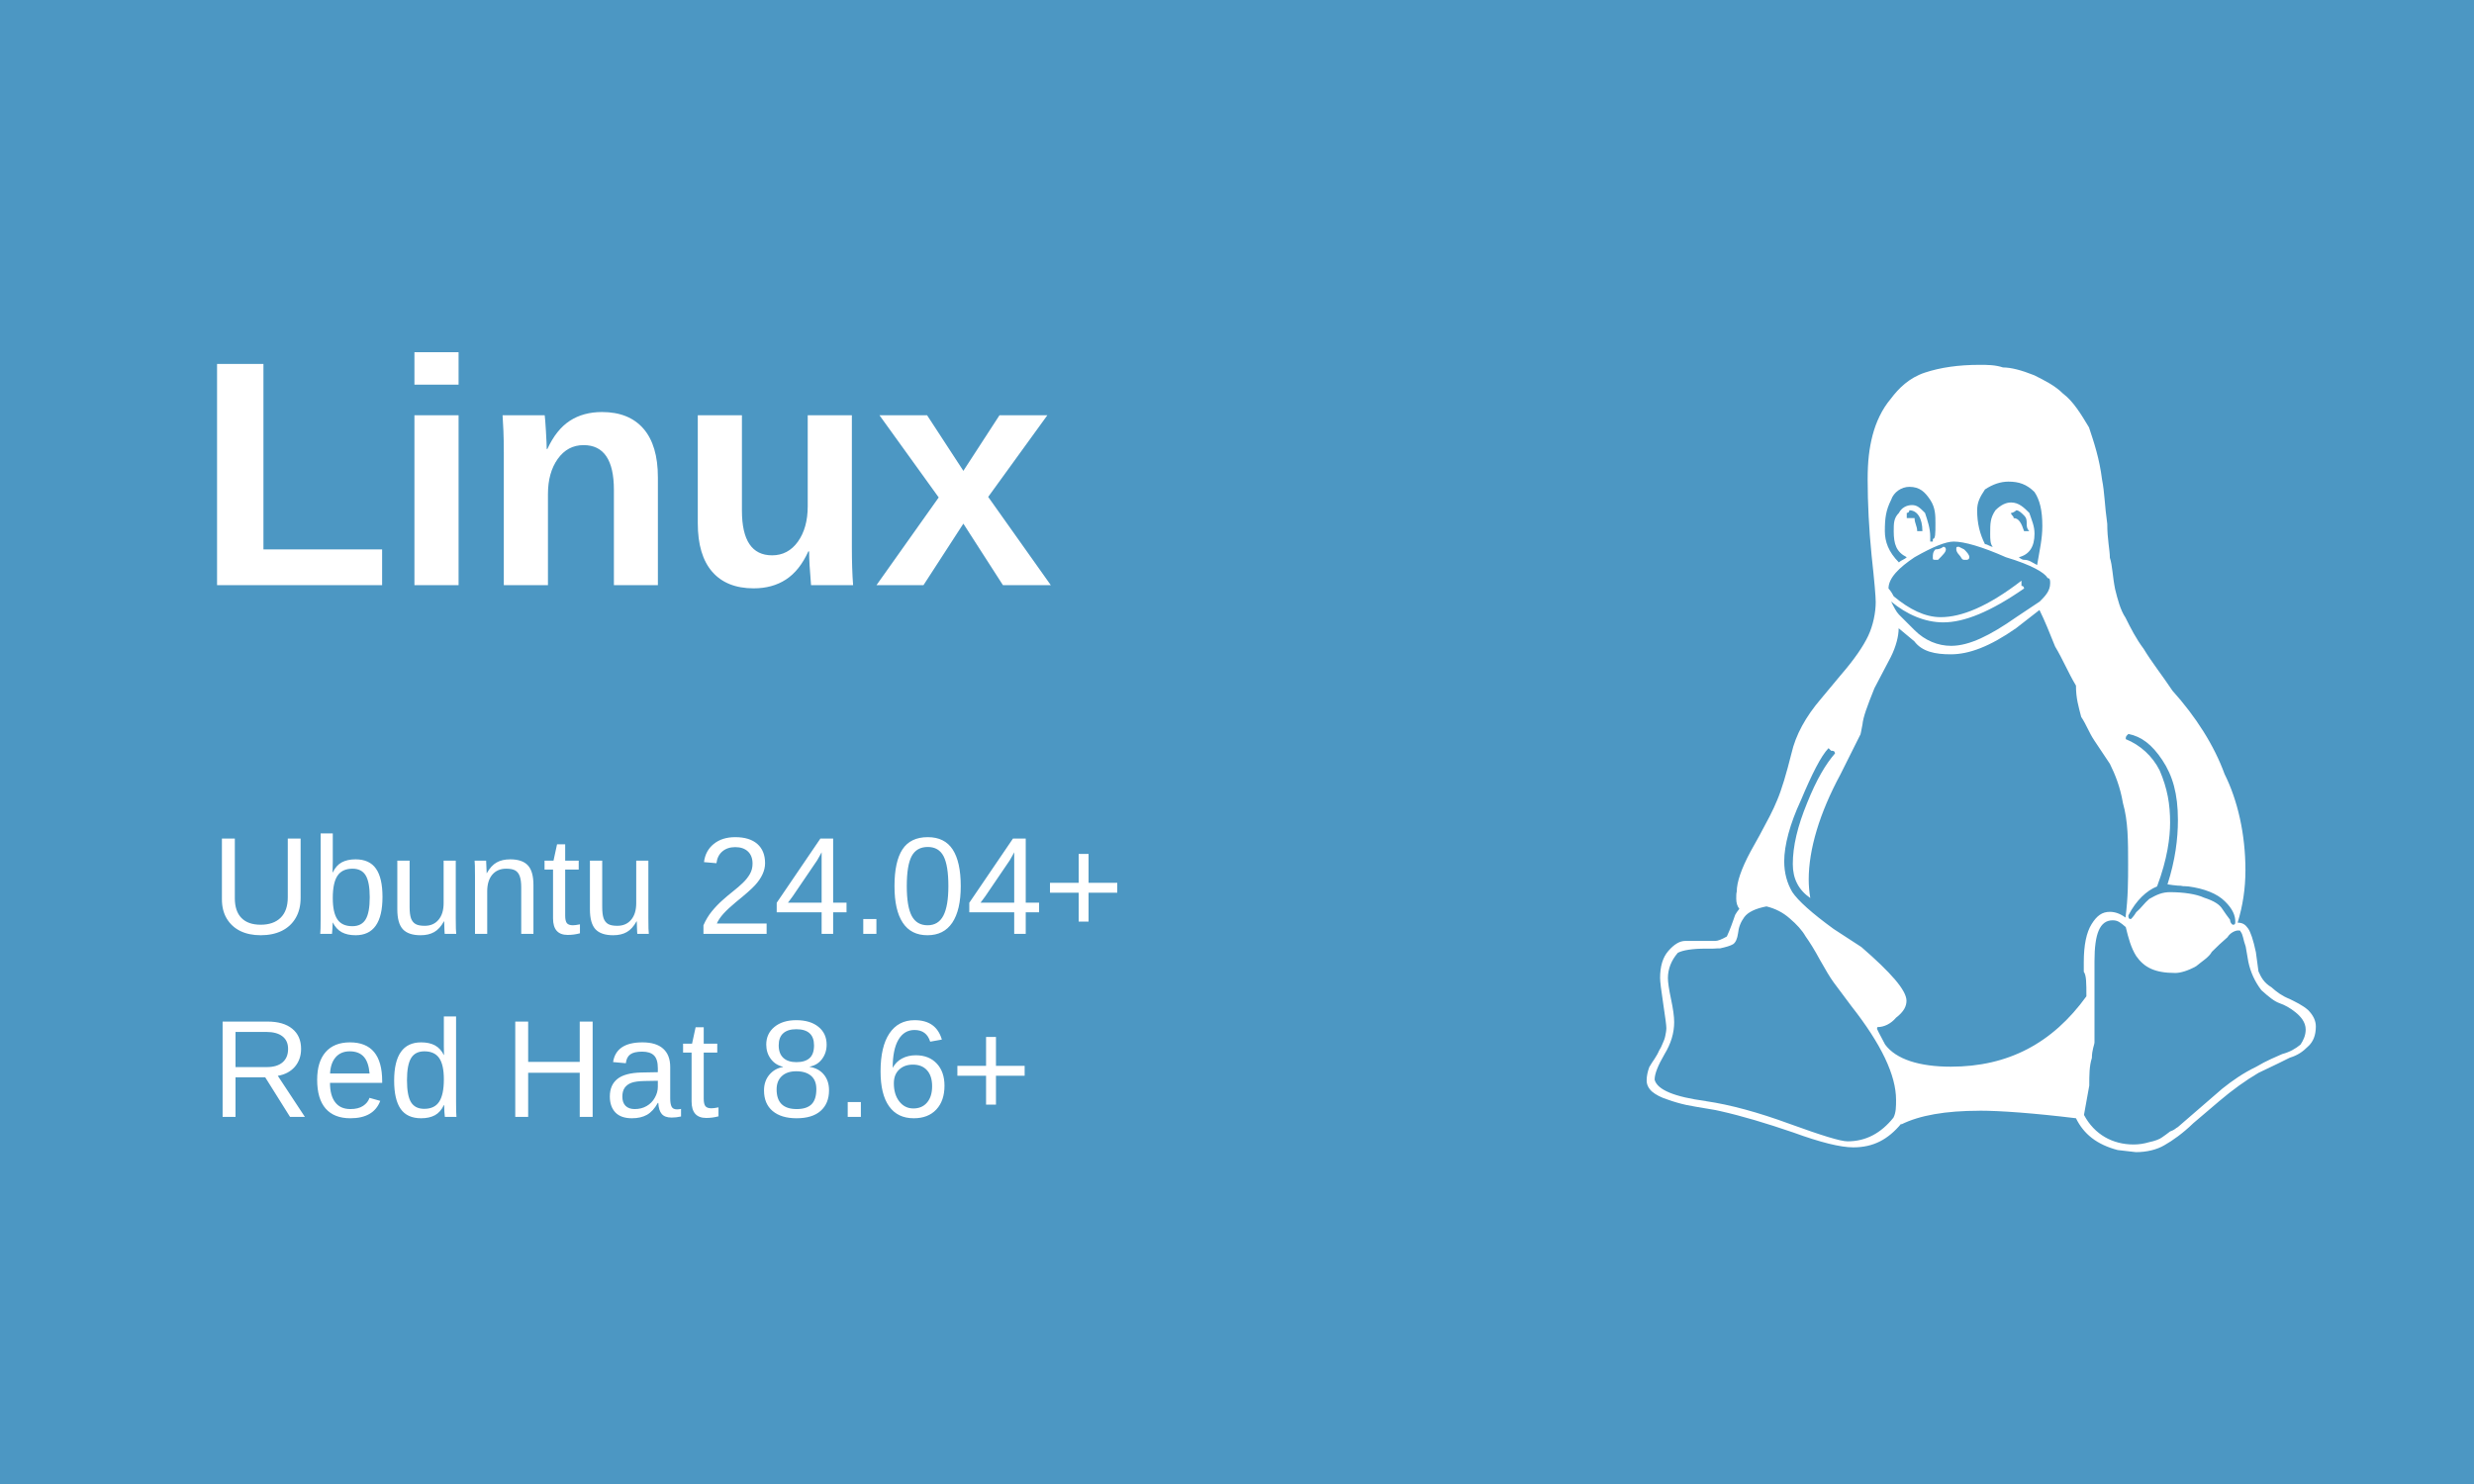
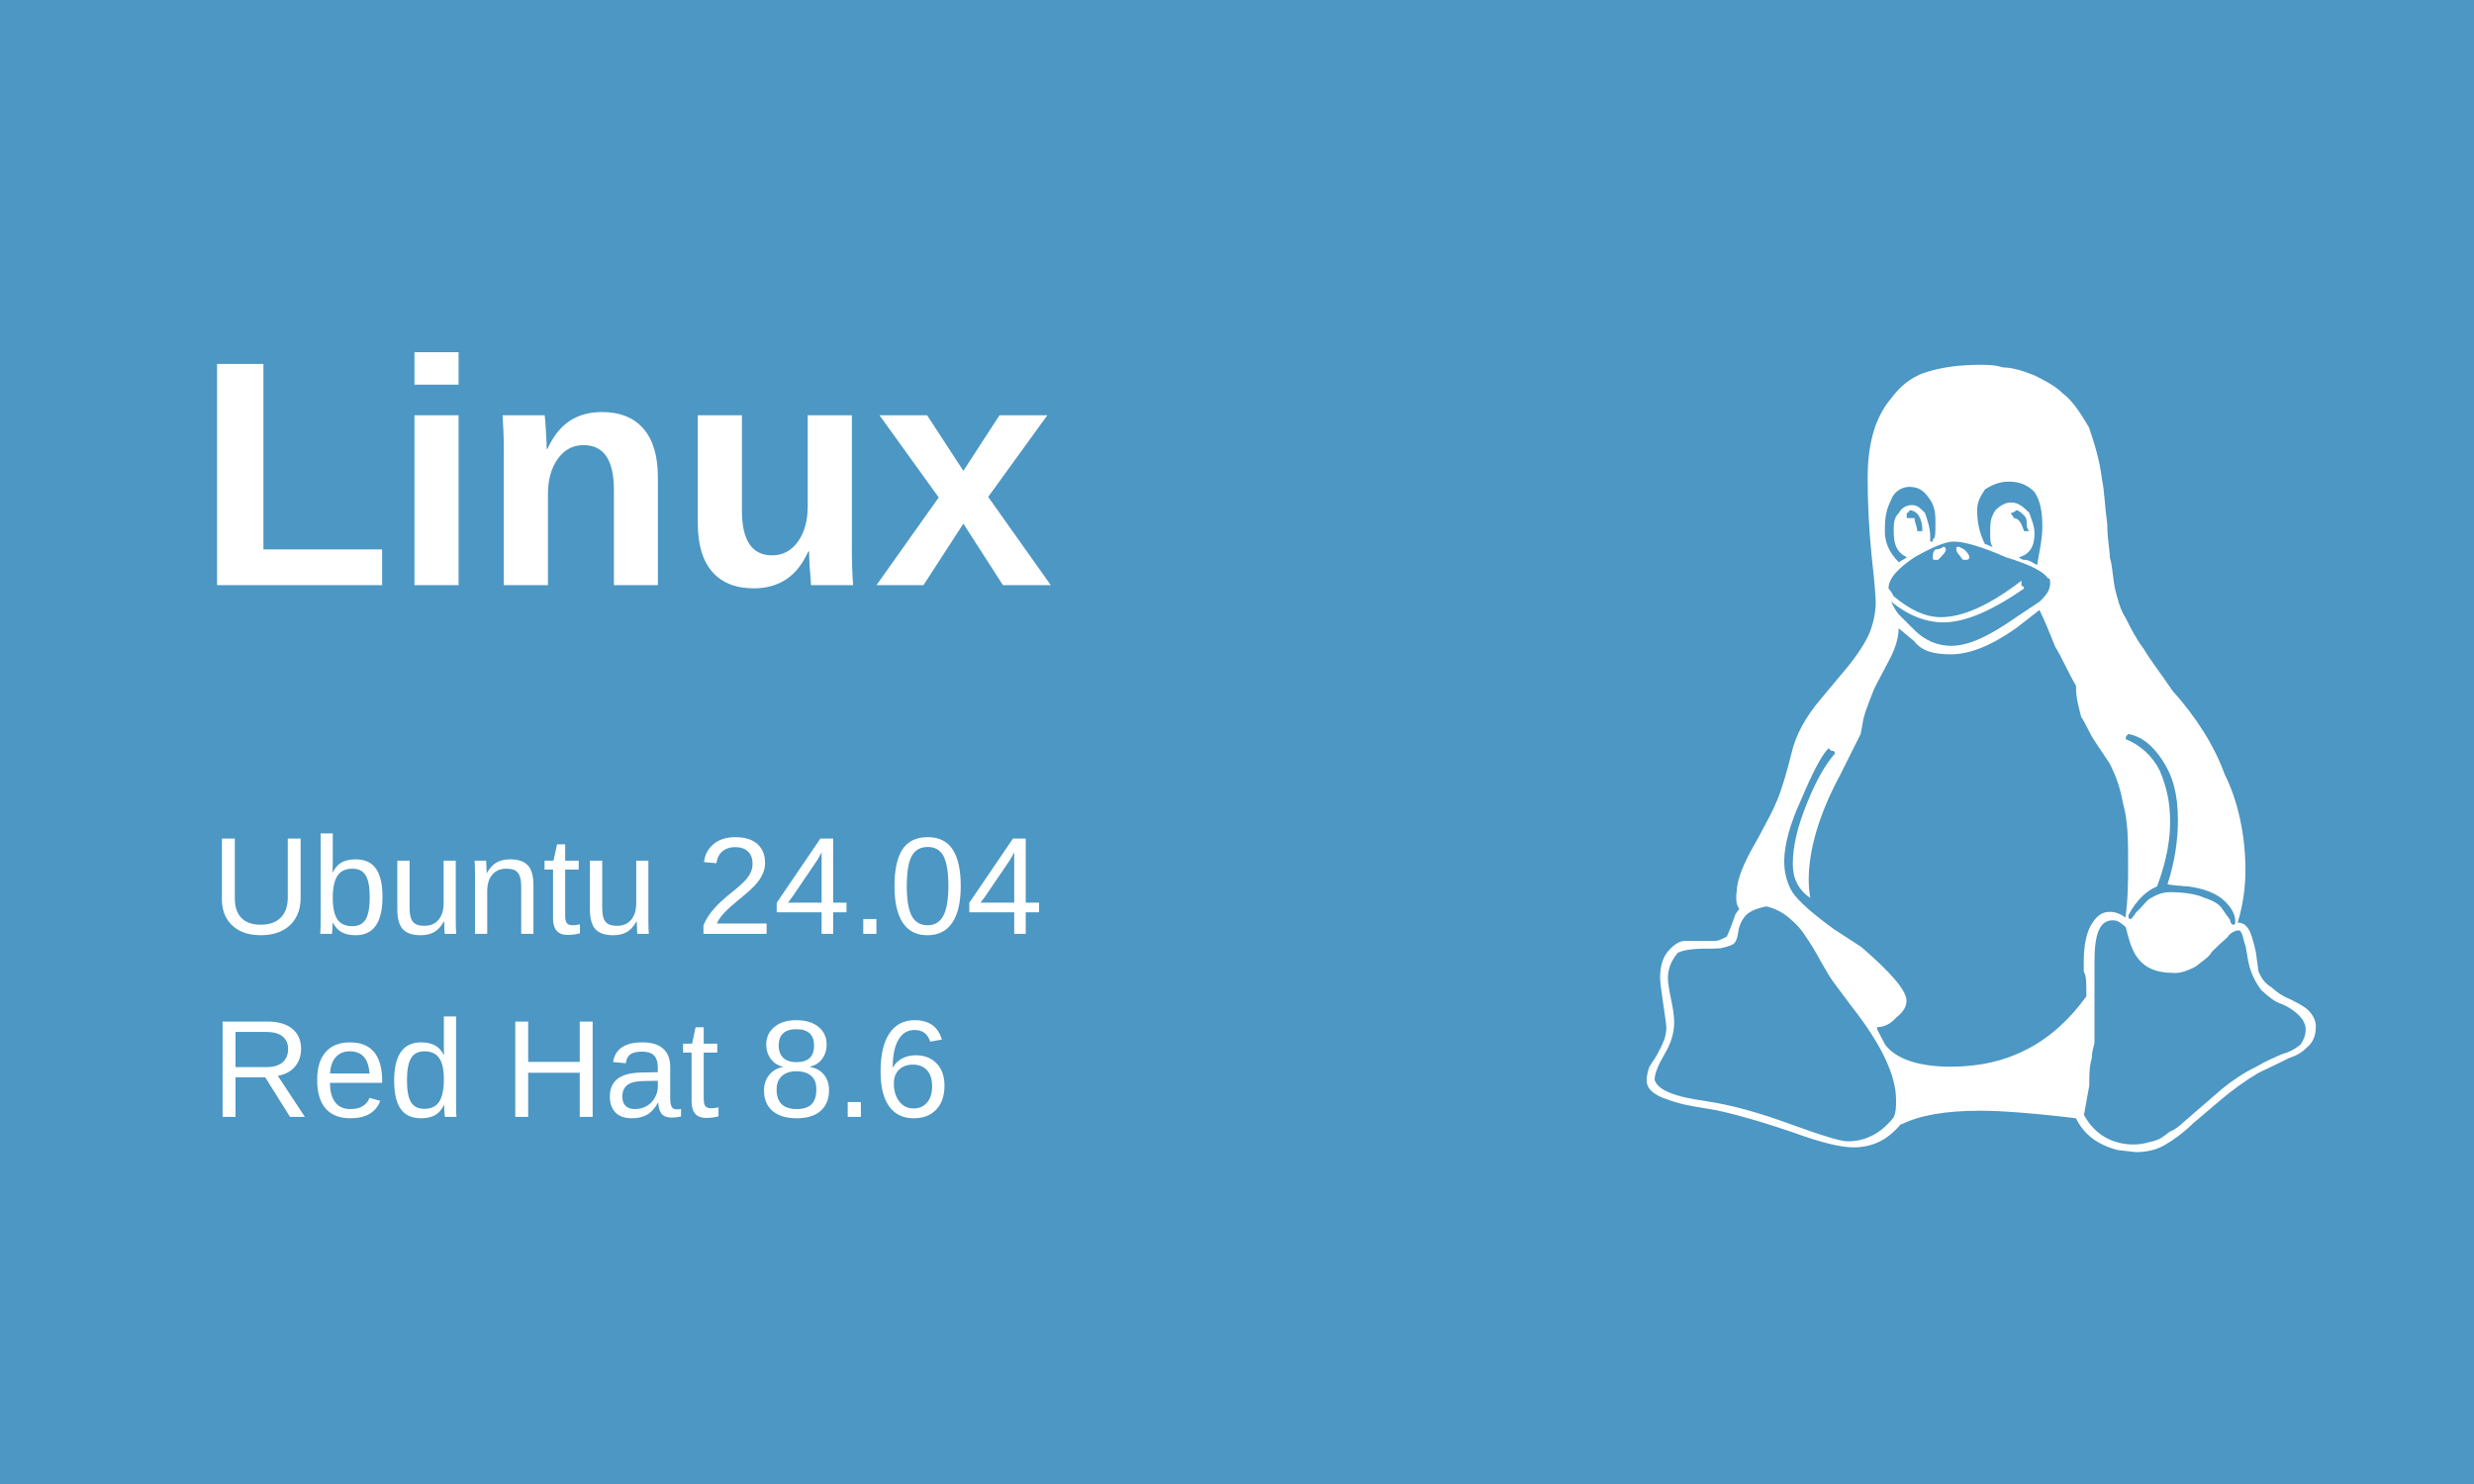
<svg xmlns="http://www.w3.org/2000/svg" width="666.667" height="400" viewBox="0 0 666.667 400">
  <defs>
    <clipPath id="a" clipPathUnits="userSpaceOnUse">
      <path d="M0 0h500v300H0Z" />
    </clipPath>
    <clipPath id="b" clipPathUnits="userSpaceOnUse">
      <path d="M-39.524 181.705h500v-300h-500Z" />
    </clipPath>
    <clipPath id="c" clipPathUnits="userSpaceOnUse">
      <path d="M-42.693 111.218h500v-300h-500Z" />
    </clipPath>
    <clipPath id="d" clipPathUnits="userSpaceOnUse">
      <path d="M-42.693 74.218h500v-300h-500Z" />
    </clipPath>
    <clipPath id="e" clipPathUnits="userSpaceOnUse">
      <path d="M330.03 64.724h140.521v164.41h-140.52Z" />
    </clipPath>
  </defs>
  <path d="M0 0h500v300H0Z" clip-path="url(#a)" style="fill:#4C97C3;fill-opacity:1;fill-rule:nonzero;stroke:none" transform="matrix(1.33333 0 0 -1.33333 0 400)" />
  <text xml:space="preserve" clip-path="url(#b)" transform="translate(52.698 157.727)scale(1.33333)">
    <tspan x="0" y="0" dx="0 1.989 1.989 1.989 1.989" style="font-variant:normal;font-weight:700;font-size:65px;font-family:Arial;writing-mode:lr-tb;fill:#fff;fill-opacity:1;fill-rule:nonzero;stroke:none">Linux</tspan>
  </text>
  <text xml:space="preserve" clip-path="url(#c)" transform="translate(56.924 251.71)scale(1.33333)">
-     <tspan x="0" y="0" style="font-variant:normal;font-weight:400;font-size:28px;font-family:Arial;writing-mode:lr-tb;fill:#fff;fill-opacity:1;fill-rule:nonzero;stroke:none">Ubuntu 24.04+</tspan>
+     <tspan x="0" y="0" style="font-variant:normal;font-weight:400;font-size:28px;font-family:Arial;writing-mode:lr-tb;fill:#fff;fill-opacity:1;fill-rule:nonzero;stroke:none">Ubuntu 24.04</tspan>
  </text>
  <text xml:space="preserve" clip-path="url(#d)" transform="translate(56.924 301.043)scale(1.33333)">
-     <tspan x="0" y="0" style="font-variant:normal;font-weight:400;font-size:28px;font-family:Arial;writing-mode:lr-tb;fill:#fff;fill-opacity:1;fill-rule:nonzero;stroke:none">Red Hat 8.6+</tspan>
+     <tspan x="0" y="0" style="font-variant:normal;font-weight:400;font-size:28px;font-family:Arial;writing-mode:lr-tb;fill:#fff;fill-opacity:1;fill-rule:nonzero;stroke:none">Red Hat 8.6</tspan>
  </text>
  <path d="M398.007 187.356c0-.527-.527-.527-.527-.527h-.527c-.527 0-.527.527-1.053 1.054 0 0-.527.527-.527 1.054s0 .527.527.527l1.053-.527c.527-.527 1.054-1.054 1.054-1.58m-9.485 5.269c0 2.635-1.054 4.215-2.635 4.215 0 0 0-.527-.527-.527v-1.053h1.581c0-1.054.527-1.581.527-2.635zm18.443 2.635c1.054 0 1.581-1.054 2.108-2.635h1.054c-.527.527-.527 1.054-.527 1.58 0 .528 0 1.055-.527 1.582s-1.054 1.054-1.58 1.054c0 0-.528-.527-1.055-.527 0-.527.527-.527.527-1.054m-15.808-8.432c-.527 0-.527 0-.527.527s0 1.054.527 1.581c1.054 0 1.58.527 1.58.527.528 0 .528-.527.528-.527 0-.527-.527-1.054-1.581-2.108zm-5.797.527c-2.107 1.054-2.634 2.635-2.634 5.27 0 1.58 0 2.635 1.053 3.689.527 1.053 1.581 1.58 2.635 1.58s1.581-.527 2.635-1.58c.527-1.581 1.054-3.162 1.054-4.743v-1.054h.527v.527c.527 0 .527 1.054.527 3.162 0 1.58 0 3.161-1.054 4.742s-2.108 2.635-4.216 2.635c-1.58 0-3.161-1.054-3.688-2.635-1.054-2.107-1.266-3.688-1.266-6.323 0-2.108.739-4.216 2.846-6.324.527.527 1.054.527 1.581 1.054m65.87-74.3c.526 0 .526.211.526.686 0 1.158-.526 2.53-2.107 4.057-1.581 1.58-4.216 2.582-7.378 3.005-.527.052-1.054.052-1.054.052-.527.104-.527.104-1.054.104-.526.055-1.58.16-2.107.264 1.58 4.902 2.107 9.221 2.107 13.017 0 5.27-1.053 8.958-3.161 12.12s-4.216 4.742-6.85 5.27c-.528-.528-.528-.528-.528-1.055a13.2 13.2 0 0 0 6.85-6.323c1.582-3.689 2.109-6.85 2.109-10.54 0-2.95-.527-7.324-2.635-12.91-2.108-.842-4.216-2.793-5.797-5.848 0-.475 0-.738.527-.738 0 0 .527.475 1.054 1.37 1.054.894 1.581 1.791 2.635 2.686 1.58.898 2.635 1.37 4.216 1.37 2.634 0 5.27-.368 6.85-1.106 2.108-.684 3.162-1.422 3.689-2.265a41 41 0 0 1 1.58-2.214c0-.684.528-1.002.528-1.002m-48.48 76.408c-.527.527-.527 1.581-.527 2.635 0 2.108 0 3.162 1.054 4.743q1.581 1.58 3.161 1.58c1.581 0 2.635-1.054 3.69-2.107.526-1.581 1.053-2.635 1.053-4.216q0-3.952-3.162-4.743s.527-.527 1.054-.527c1.054 0 1.581-.527 2.635-1.054.527 3.162 1.054 5.27 1.054 7.905 0 3.162-.527 5.27-1.58 6.85-1.582 1.581-3.163 2.108-5.27 2.108q-2.372 0-4.743-1.58c-1.054-1.582-1.58-2.636-1.58-4.216 0-2.635.526-4.743 1.58-6.85.527 0 1.054-.528 1.58-.528m6.324-8.431c-6.85-4.743-12.12-6.85-16.335-6.85-3.689 0-7.378 1.58-10.54 4.215.528-1.054 1.055-2.108 1.581-2.635l3.162-3.161c2.108-2.108 4.743-3.162 7.378-3.162 3.688 0 7.904 2.108 13.173 5.796l4.743 3.162c1.054 1.054 2.108 2.108 2.108 3.689 0 .527 0 1.054-.527 1.054-.527 1.054-3.162 2.634-8.431 4.215-4.743 2.108-8.432 3.162-10.54 3.162q-2.37 0-7.904-3.162c-3.162-2.107-5.27-4.215-5.27-6.323 0 0 .528-.527 1.055-1.581 3.161-2.635 6.323-4.216 9.485-4.216 4.215 0 9.485 2.108 16.335 7.378v-1.054c.527 0 .527-.527.527-.527m12.12-106.445c2.108-3.96 5.797-5.953 10.012-5.953q1.581-.001 3.162.475c1.054.209 2.108.579 2.635 1 .527.37 1.054.738 1.58 1.16 1.055.368 1.055.632 1.581.895l8.959 7.748c2.108 1.68 4.215 3.15 6.85 4.424 2.108 1.265 4.216 2.108 5.27 2.583 1.58.422 2.634 1.054 3.688 1.896.527.79 1.054 1.792 1.054 3.058 0 1.528-1.054 2.687-2.108 3.529-1.054.845-2.107 1.424-3.161 1.792-1.054.37-2.108 1.213-3.689 2.635a14.2 14.2 0 0 0-2.635 5.745l-.527 3.057c-.527 1.422-.527 2.476-1.054 3.055 0 .158 0 .211-.527.211s-1.58-.475-2.107-1.37a54 54 0 0 1-3.162-2.95c-.527-1.054-2.108-2.003-3.162-2.899-1.58-.897-3.161-1.372-4.215-1.372-4.216 0-6.324 1.16-7.905 3.425-1.054 1.688-1.58 3.637-2.108 5.852-1.053.895-1.58 1.37-2.634 1.37-2.635 0-3.689-2.742-3.689-8.275V89.29c0-.475-.527-1.529-.527-3.162-.527-1.633-.527-3.488-.527-5.585l-1.054-5.849v-.09m-76.408 2.788c4.9-.716 10.539-2.25 16.915-4.591 6.375-2.317 10.275-3.53 11.697-3.53 3.689 0 6.746 1.633 9.274 4.79.527 1.023.527 2.225.527 3.606 0 4.978-3.003 11.274-9.01 18.915l-3.582 4.798c-.739.999-1.636 2.528-2.795 4.583-1.105 2.056-2.107 3.637-2.898 4.742-.686 1.214-1.791 2.424-3.213 3.637-1.37 1.21-2.95 2.001-4.691 2.423-2.212-.422-3.74-1.158-4.48-2.16-.737-1.001-1.157-2.107-1.264-3.268-.157-1.106-.475-1.844-1.002-2.212-.527-.316-1.422-.58-2.635-.843-.263 0-.735 0-1.422-.052h-1.421c-2.794 0-4.69-.318-5.692-.845-1.318-1.526-2.004-3.267-2.004-5.11q0-1.266.634-4.269c.42-1.95.632-3.532.632-4.637 0-2.16-.632-4.32-1.95-6.48-1.317-2.268-2.002-3.953-2.002-5.155.527-2.044 4.004-3.483 10.382-4.325m17.546 47.898c0 3.636.95 7.64 2.898 12.383 1.897 4.743 3.796 7.905 5.64 10.012-.107.527-.37.527-.79.527l-.527.527c-1.53-1.58-3.373-5.27-5.588-10.539-2.212-4.742-3.37-9.115-3.37-12.328 0-2.372.579-4.427 1.632-6.22 1.159-1.74 3.953-4.267 8.38-7.481l5.585-3.637c5.953-5.165 9.115-8.747 9.115-10.854 0-1.11-.527-2.216-2.108-3.426-1.054-1.265-2.476-1.899-3.689-1.899-.105 0-.157-.104-.157-.368 0-.052.527-1.106 1.633-3.162 2.213-3.002 6.955-4.479 13.279-4.479 11.593 0 20.551 4.743 27.401 14.228 0 2.635 0 4.268-.527 4.954v1.948c0 3.426.527 6.008 1.581 7.694 1.054 1.688 2.108 2.478 3.689 2.478 1.054 0 2.108-.37 3.162-1.16.527 4.058.527 7.587.527 10.75 0 4.794 0 8.747-1.054 12.435-.527 3.162-1.581 5.797-2.635 7.905l-3.162 4.742c-1.054 1.581-1.58 3.162-2.634 4.743-.527 2.108-1.054 3.688-1.054 6.323-1.581 2.635-2.635 5.27-4.216 7.904-1.054 2.635-2.108 5.27-3.162 7.378l-4.742-3.689c-5.27-3.689-9.485-5.27-13.174-5.27-3.162 0-5.797.528-7.378 2.635l-3.161 2.635c0-1.58-.527-3.689-1.581-5.796l-3.318-6.324c-1.477-3.688-2.267-5.796-2.424-7.377-.211-1.054-.37-2.108-.475-2.108l-3.952-7.904c-4.268-7.905-6.43-15.227-6.43-21.287 0-1.213.107-2.479.318-3.743-2.371 1.635-3.532 3.899-3.532 6.85m37.73-49.85c-6.851 0-12.12-.927-15.81-2.766v.159c-2.634-3.162-5.584-4.795-9.693-4.795-2.583 0-6.642 1-12.12 3.003-5.533 1.896-10.435 3.35-14.703 4.311-.422.121-1.37.3-2.898.541-1.476.24-2.846.48-4.059.722a31 31 0 0 0-3.74 1.081q-1.977.628-3.162 1.617c-.728.664-1.084 1.413-1.084 2.25q0 1.266.534 2.704c.338.579.708 1.16 1.077 1.688.37.579.685 1.105.897 1.632.315.475.527.948.735 1.474.212.475.423.95.527 1.53.107.526.212 1.053.212 1.58s-.212 2.108-.632 4.902q-.633 4.11-.633 5.217c0 2.317.526 4.161 1.687 5.478 1.159 1.318 2.265 2.004 3.425 2.004h6.06c.475 0 1.21.264 2.32.895.367.845.683 1.528.894 2.162.264.632.368 1.106.475 1.318.105.315.212.631.315.895.212.367.475.79.844 1.212q-.631.79-.632 2.053c0 .582 0 1.11.105 1.425 0 1.897.897 4.583 2.793 8.115l1.845 3.319c1.528 2.846 2.686 4.954 3.53 7.062.897 2.107 1.844 5.27 2.898 9.485q1.264 5.532 6.007 11.066l3.952 4.742c2.74 3.162 4.532 5.797 5.533 7.905 1.002 2.107 1.529 4.742 1.529 6.85 0 1.054-.263 4.216-.842 9.485-.527 5.27-.79 10.54-.79 15.282 0 3.689.315 6.323.998 8.958.686 2.635 1.9 5.27 3.689 7.377 1.58 2.108 3.689 4.216 6.85 5.27q4.742 1.58 11.066 1.58c1.581 0 3.162 0 4.743-.526q2.371 0 6.323-1.581c2.108-1.054 4.216-2.108 5.797-3.689 2.108-1.58 3.688-4.215 5.27-6.85 1.053-3.162 2.107-6.324 2.634-10.54.527-2.634.527-5.269 1.054-8.957 0-3.162.527-5.27.527-6.85.527-1.582.527-3.69 1.054-6.324.527-2.108 1.054-4.216 2.108-5.797 1.054-2.107 2.107-4.215 3.688-6.323 1.581-2.635 3.689-5.27 5.797-8.431 4.742-5.27 8.431-11.066 10.539-16.863 2.635-5.27 4.215-12.12 4.215-19.445q0-5.454-1.58-10.591c1.054 0 1.58-.423 2.107-1.159.527-.738 1.054-2.32 1.581-4.797l.527-3.898c.527-1.16 1.054-2.266 2.635-3.216 1.054-.947 2.108-1.738 3.689-2.371 1.054-.527 2.634-1.263 3.688-2.212q1.581-1.58 1.581-3.321c0-1.79-.527-3.107-1.58-4.056-1.055-1.054-2.108-1.793-3.69-2.268-1.053-.527-3.161-1.58-6.323-3.065-2.635-1.56-5.27-3.453-7.904-5.693l-5.27-4.484c-2.107-2.053-4.215-3.53-5.796-4.424-1.58-.95-3.689-1.425-5.796-1.425l-3.69.423c-4.215 1.106-6.85 3.214-8.43 6.427-8.432 1.024-15.282 1.53-19.498 1.53" clip-path="url(#e)" style="fill:#fff;fill-opacity:1;fill-rule:nonzero;stroke:none" transform="matrix(1.33333 0 0 -1.33333 0 400)" />
</svg>
